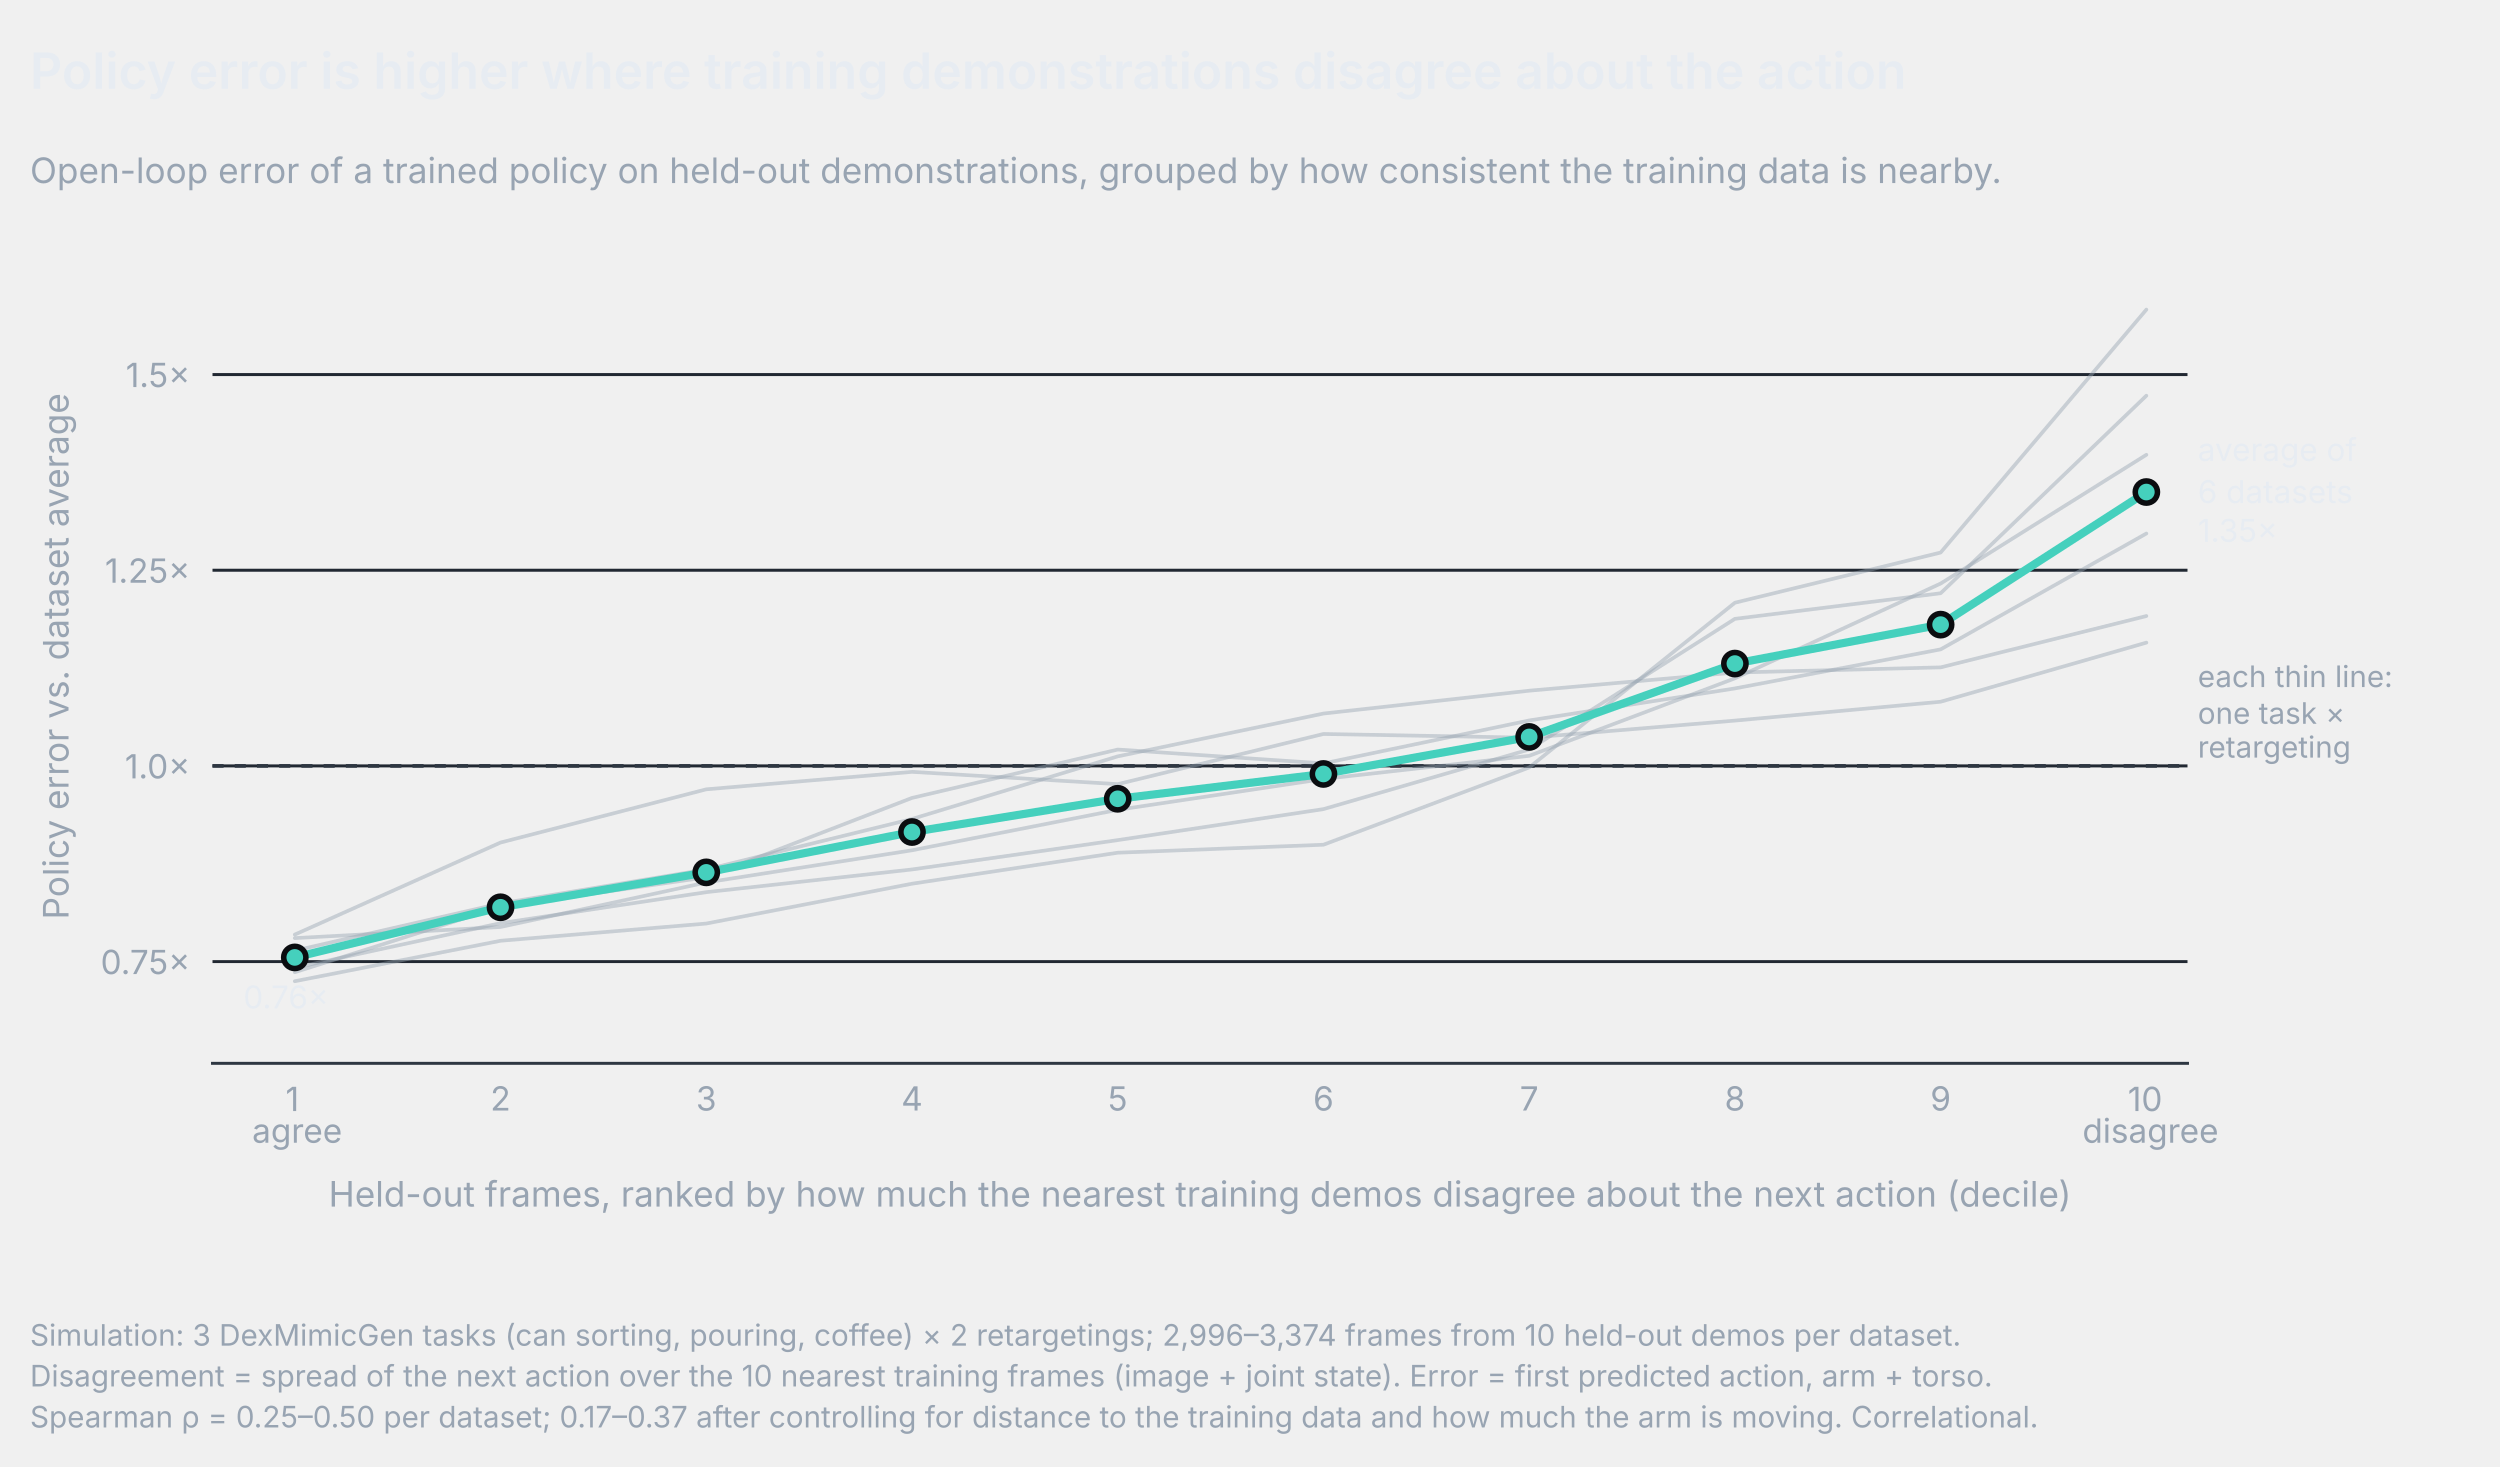
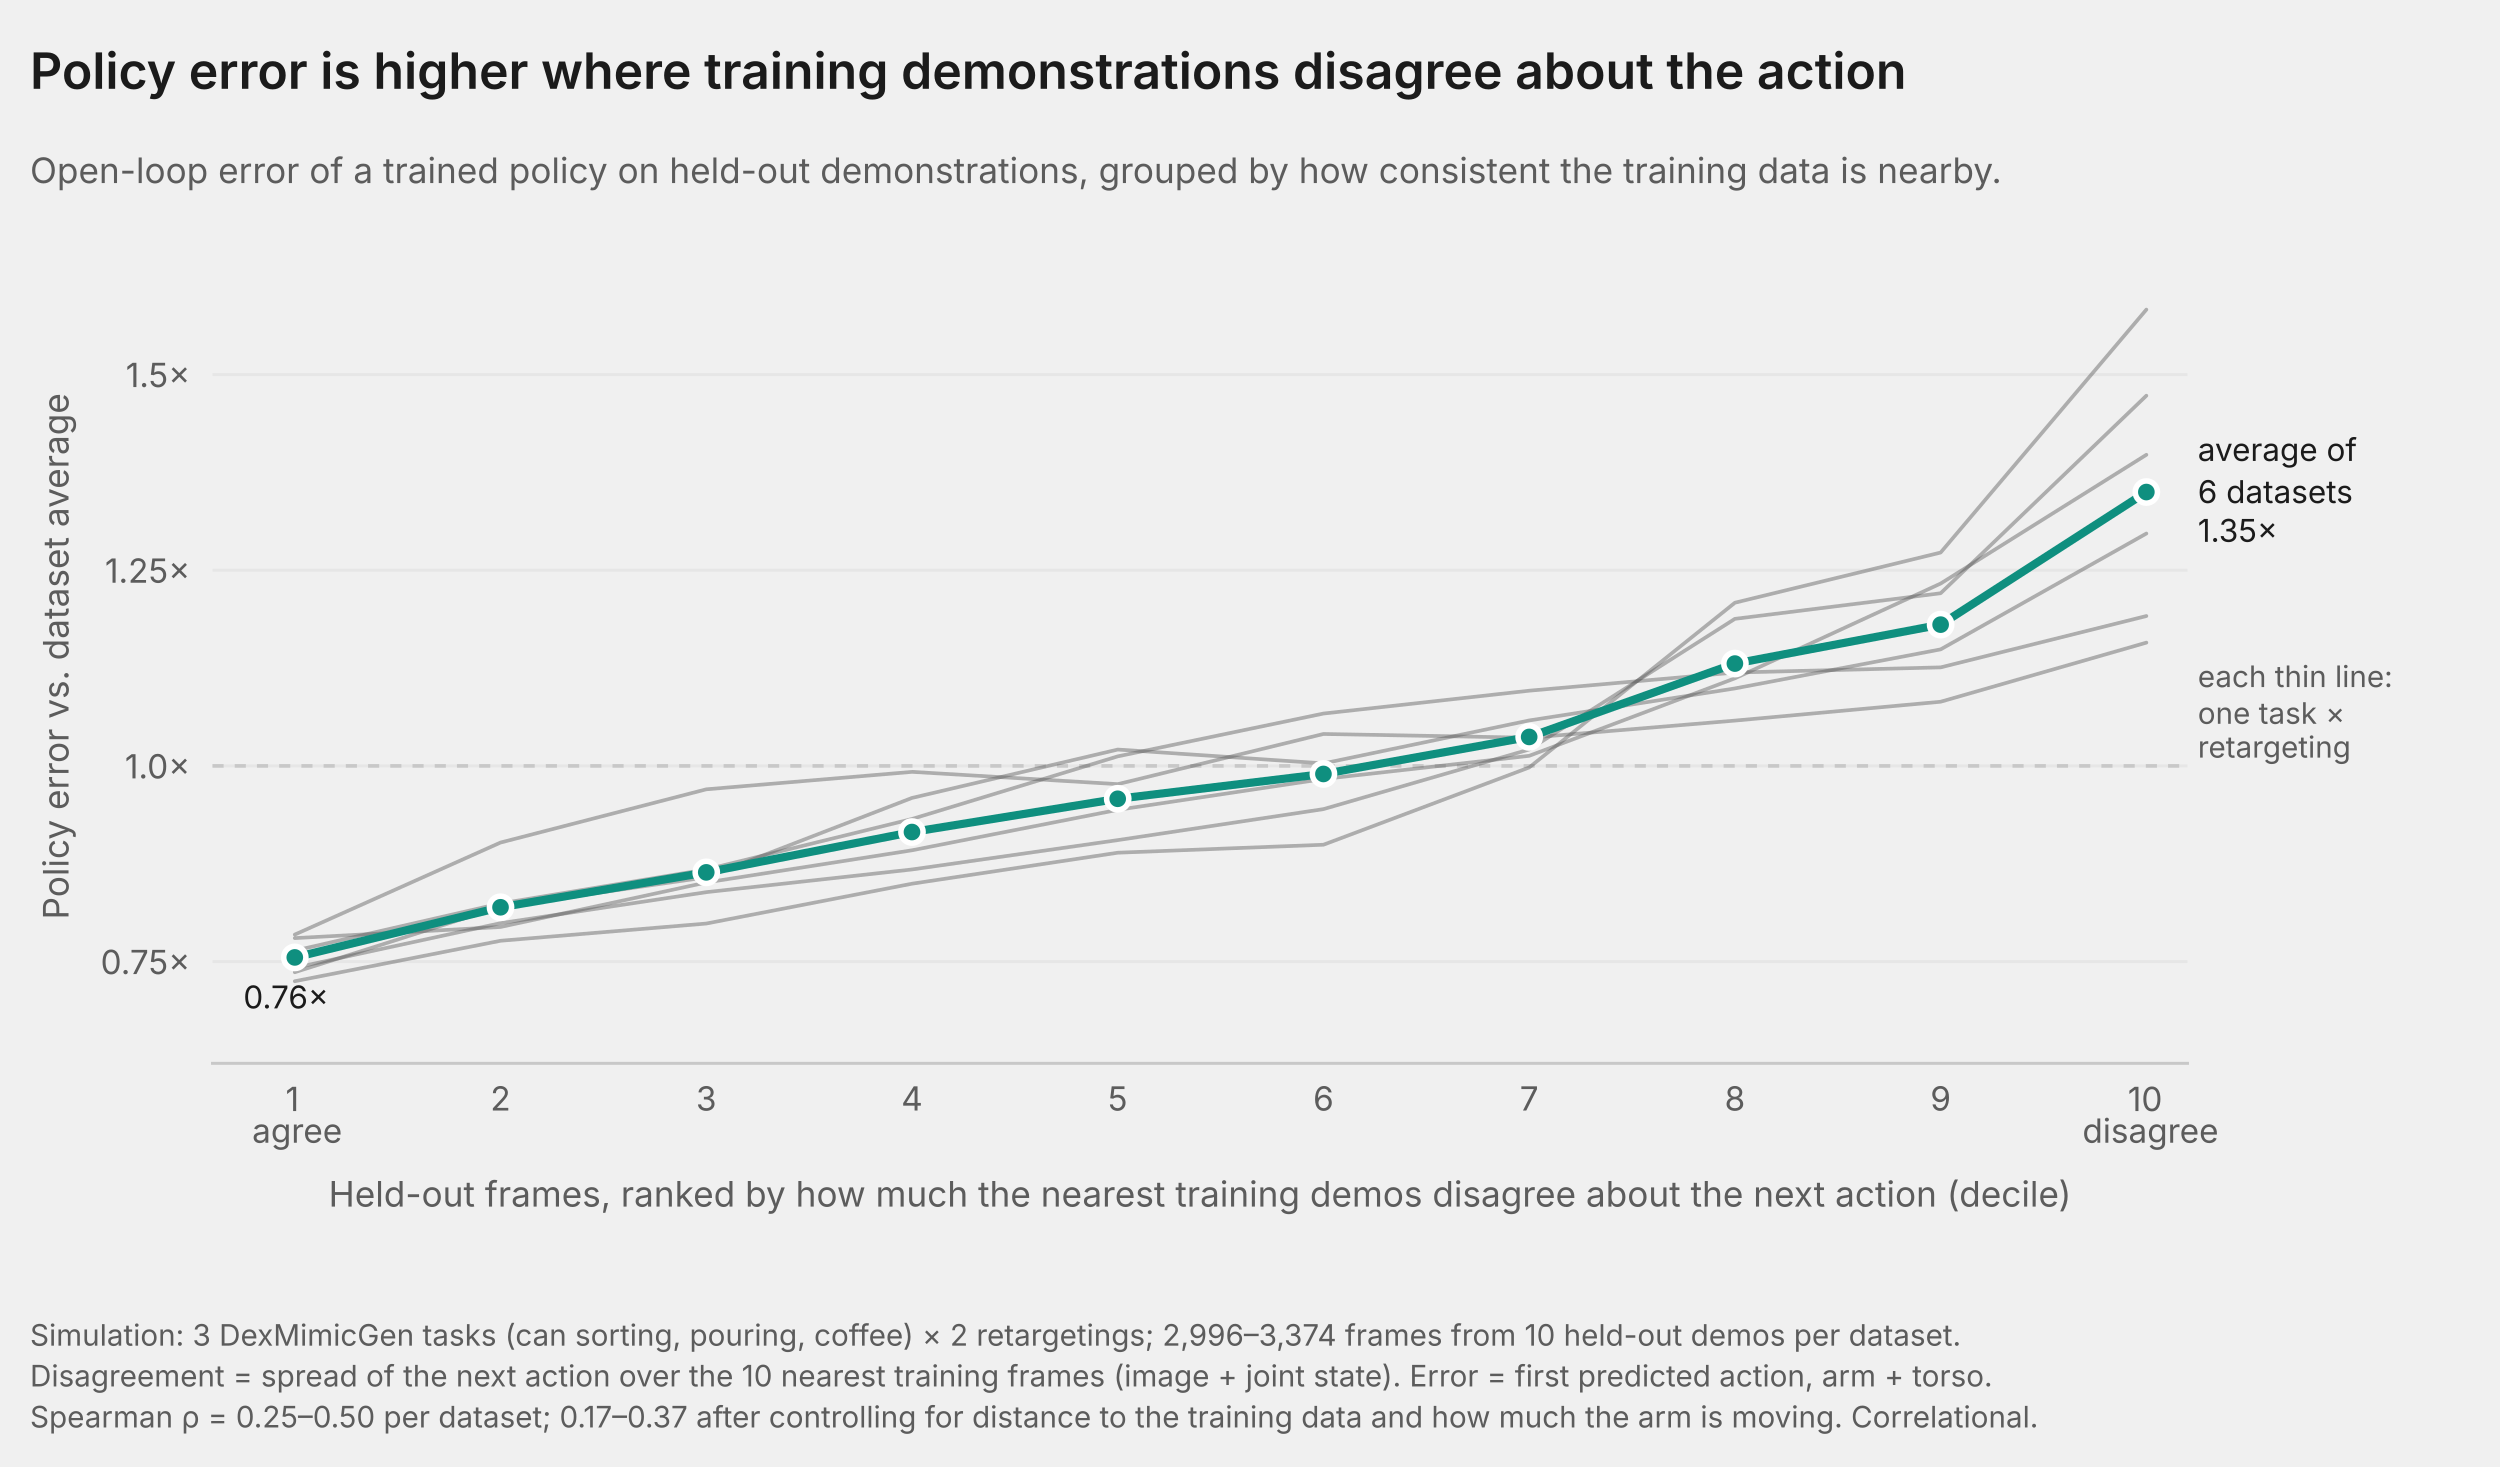
<svg xmlns="http://www.w3.org/2000/svg" xmlns:xlink="http://www.w3.org/1999/xlink" width="675pt" height="396pt" viewBox="0 0 675 396" version="1.1">
  <defs>
    <style type="text/css">*{stroke-linejoin: round; stroke-linecap: butt}</style>
  </defs>
  <g id="figure_1">
    <g id="patch_1">
      <path d="M 0 396  L 675 396  L 675 0  L 0 0  L 0 396  z " style="fill: none" />
    </g>
    <g id="axes_1">
      <g id="patch_2">
        <path d="M 57.375 287.1  L 590.625 287.1  L 590.625 67.32  L 57.375 67.32  L 57.375 287.1  z " style="fill: none" />
      </g>
      <g id="matplotlib.axis_1">
        <g id="xtick_1">
          <g id="line2d_1" />
          <g id="text_1">
-             <text style="font-size: 9px; font-family: Inter, 'Helvetica Neue', Helvetica, Arial, sans-serif; fill: #98a4b2" transform="translate(77.09133 299.984)">1</text>
-             <text style="font-size: 9px; font-family: Inter, 'Helvetica Neue', Helvetica, Arial, sans-serif; fill: #98a4b2" transform="translate(68.0857 308.5314)">agree</text>
+             <text style="font-size: 9px; font-family: Inter, 'Helvetica Neue', Helvetica, Arial, sans-serif; fill: #5c5c5c" transform="translate(77.09133 299.984)">1</text>
+             <text style="font-size: 9px; font-family: Inter, 'Helvetica Neue', Helvetica, Arial, sans-serif; fill: #5c5c5c" transform="translate(68.0857 308.5314)">agree</text>
          </g>
        </g>
        <g id="xtick_2">
          <g id="line2d_2" />
          <g id="text_2">
-             <text style="font-size: 9px; font-family: Inter, 'Helvetica Neue', Helvetica, Arial, sans-serif; text-anchor: middle; fill: #98a4b2" x="135.141" y="299.85" transform="rotate(-0 135.1406 299.85)">2</text>
+             <text style="font-size: 9px; font-family: Inter, 'Helvetica Neue', Helvetica, Arial, sans-serif; text-anchor: middle; fill: #5c5c5c" x="135.141" y="299.85" transform="rotate(-0 135.1406 299.85)">2</text>
          </g>
        </g>
        <g id="xtick_3">
          <g id="line2d_3" />
          <g id="text_3">
-             <text style="font-size: 9px; font-family: Inter, 'Helvetica Neue', Helvetica, Arial, sans-serif; text-anchor: middle; fill: #98a4b2" x="190.688" y="299.85" transform="rotate(-0 190.6875 299.85)">3</text>
+             <text style="font-size: 9px; font-family: Inter, 'Helvetica Neue', Helvetica, Arial, sans-serif; text-anchor: middle; fill: #5c5c5c" x="190.688" y="299.85" transform="rotate(-0 190.6875 299.85)">3</text>
          </g>
        </g>
        <g id="xtick_4">
          <g id="line2d_4" />
          <g id="text_4">
-             <text style="font-size: 9px; font-family: Inter, 'Helvetica Neue', Helvetica, Arial, sans-serif; text-anchor: middle; fill: #98a4b2" x="246.234" y="299.85" transform="rotate(-0 246.2344 299.85)">4</text>
+             <text style="font-size: 9px; font-family: Inter, 'Helvetica Neue', Helvetica, Arial, sans-serif; text-anchor: middle; fill: #5c5c5c" x="246.234" y="299.85" transform="rotate(-0 246.2344 299.85)">4</text>
          </g>
        </g>
        <g id="xtick_5">
          <g id="line2d_5" />
          <g id="text_5">
-             <text style="font-size: 9px; font-family: Inter, 'Helvetica Neue', Helvetica, Arial, sans-serif; text-anchor: middle; fill: #98a4b2" x="301.781" y="299.85" transform="rotate(-0 301.7812 299.85)">5</text>
+             <text style="font-size: 9px; font-family: Inter, 'Helvetica Neue', Helvetica, Arial, sans-serif; text-anchor: middle; fill: #5c5c5c" x="301.781" y="299.85" transform="rotate(-0 301.7812 299.85)">5</text>
          </g>
        </g>
        <g id="xtick_6">
          <g id="line2d_6" />
          <g id="text_6">
-             <text style="font-size: 9px; font-family: Inter, 'Helvetica Neue', Helvetica, Arial, sans-serif; text-anchor: middle; fill: #98a4b2" x="357.328" y="299.85" transform="rotate(-0 357.3281 299.85)">6</text>
+             <text style="font-size: 9px; font-family: Inter, 'Helvetica Neue', Helvetica, Arial, sans-serif; text-anchor: middle; fill: #5c5c5c" x="357.328" y="299.85" transform="rotate(-0 357.3281 299.85)">6</text>
          </g>
        </g>
        <g id="xtick_7">
          <g id="line2d_7" />
          <g id="text_7">
-             <text style="font-size: 9px; font-family: Inter, 'Helvetica Neue', Helvetica, Arial, sans-serif; text-anchor: middle; fill: #98a4b2" x="412.875" y="299.85" transform="rotate(-0 412.875 299.85)">7</text>
+             <text style="font-size: 9px; font-family: Inter, 'Helvetica Neue', Helvetica, Arial, sans-serif; text-anchor: middle; fill: #5c5c5c" x="412.875" y="299.85" transform="rotate(-0 412.875 299.85)">7</text>
          </g>
        </g>
        <g id="xtick_8">
          <g id="line2d_8" />
          <g id="text_8">
-             <text style="font-size: 9px; font-family: Inter, 'Helvetica Neue', Helvetica, Arial, sans-serif; text-anchor: middle; fill: #98a4b2" x="468.422" y="299.85" transform="rotate(-0 468.4219 299.85)">8</text>
+             <text style="font-size: 9px; font-family: Inter, 'Helvetica Neue', Helvetica, Arial, sans-serif; text-anchor: middle; fill: #5c5c5c" x="468.422" y="299.85" transform="rotate(-0 468.4219 299.85)">8</text>
          </g>
        </g>
        <g id="xtick_9">
          <g id="line2d_9" />
          <g id="text_9">
-             <text style="font-size: 9px; font-family: Inter, 'Helvetica Neue', Helvetica, Arial, sans-serif; text-anchor: middle; fill: #98a4b2" x="523.969" y="299.85" transform="rotate(-0 523.9688 299.85)">9</text>
+             <text style="font-size: 9px; font-family: Inter, 'Helvetica Neue', Helvetica, Arial, sans-serif; text-anchor: middle; fill: #5c5c5c" x="523.969" y="299.85" transform="rotate(-0 523.9688 299.85)">9</text>
          </g>
        </g>
        <g id="xtick_10">
          <g id="line2d_10" />
          <g id="text_10">
-             <text style="font-size: 9px; font-family: Inter, 'Helvetica Neue', Helvetica, Arial, sans-serif; fill: #98a4b2" transform="translate(574.5108 299.984)">10</text>
-             <text style="font-size: 9px; font-family: Inter, 'Helvetica Neue', Helvetica, Arial, sans-serif; fill: #98a4b2" transform="translate(562.2553 308.5314)">disagree</text>
+             <text style="font-size: 9px; font-family: Inter, 'Helvetica Neue', Helvetica, Arial, sans-serif; fill: #5c5c5c" transform="translate(574.5108 299.984)">10</text>
+             <text style="font-size: 9px; font-family: Inter, 'Helvetica Neue', Helvetica, Arial, sans-serif; fill: #5c5c5c" transform="translate(562.2553 308.5314)">disagree</text>
          </g>
        </g>
        <g id="text_11">
-           <text style="font-size: 9.5px; font-family: Inter, 'Helvetica Neue', Helvetica, Arial, sans-serif; text-anchor: middle; fill: #98a4b2" x="324" y="325.782" transform="rotate(-0 324 325.7817)">Held-out frames, ranked by how much the nearest training demos disagree about the next action (decile)</text>
+           <text style="font-size: 9.5px; font-family: Inter, 'Helvetica Neue', Helvetica, Arial, sans-serif; text-anchor: middle; fill: #5c5c5c" x="324" y="325.782" transform="rotate(-0 324 325.7817)">Held-out frames, ranked by how much the nearest training demos disagree about the next action (decile)</text>
        </g>
      </g>
      <g id="matplotlib.axis_2">
        <g id="ytick_1">
          <g id="line2d_11">
-             <path d="M 57.375 259.627  L 590.625 259.627  " clip-path="url(#p180b50fc31)" style="fill: none; stroke: #212832; stroke-width: 0.8; stroke-linecap: round" />
+             <path d="M 57.375 259.627  L 590.625 259.627  " clip-path="url(#p180b50fc31)" style="fill: none; stroke: #e6e6e6; stroke-width: 0.8; stroke-linecap: round" />
          </g>
          <g id="line2d_12" />
          <g id="text_12">
-             <text style="font-size: 9px; font-family: Inter, 'Helvetica Neue', Helvetica, Arial, sans-serif; text-anchor: end; fill: #98a4b2" x="51.375" y="263.002" transform="rotate(-0 51.375 263.0025)">0.75×</text>
+             <text style="font-size: 9px; font-family: Inter, 'Helvetica Neue', Helvetica, Arial, sans-serif; text-anchor: end; fill: #5c5c5c" x="51.375" y="263.002" transform="rotate(-0 51.375 263.0025)">0.75×</text>
          </g>
        </g>
        <g id="ytick_2">
          <g id="line2d_13">
-             <path d="M 57.375 206.796  L 590.625 206.796  " clip-path="url(#p180b50fc31)" style="fill: none; stroke: #212832; stroke-width: 0.8; stroke-linecap: round" />
+             <path d="M 57.375 206.796  L 590.625 206.796  " clip-path="url(#p180b50fc31)" style="fill: none; stroke: #e6e6e6; stroke-width: 0.8; stroke-linecap: round" />
          </g>
          <g id="line2d_14" />
          <g id="text_13">
-             <text style="font-size: 9px; font-family: Inter, 'Helvetica Neue', Helvetica, Arial, sans-serif; text-anchor: end; fill: #98a4b2" x="51.375" y="210.171" transform="rotate(-0 51.375 210.1708)">1.0×</text>
+             <text style="font-size: 9px; font-family: Inter, 'Helvetica Neue', Helvetica, Arial, sans-serif; text-anchor: end; fill: #5c5c5c" x="51.375" y="210.171" transform="rotate(-0 51.375 210.1708)">1.0×</text>
          </g>
        </g>
        <g id="ytick_3">
          <g id="line2d_15">
-             <path d="M 57.375 153.964  L 590.625 153.964  " clip-path="url(#p180b50fc31)" style="fill: none; stroke: #212832; stroke-width: 0.8; stroke-linecap: round" />
+             <path d="M 57.375 153.964  L 590.625 153.964  " clip-path="url(#p180b50fc31)" style="fill: none; stroke: #e6e6e6; stroke-width: 0.8; stroke-linecap: round" />
          </g>
          <g id="line2d_16" />
          <g id="text_14">
-             <text style="font-size: 9px; font-family: Inter, 'Helvetica Neue', Helvetica, Arial, sans-serif; text-anchor: end; fill: #98a4b2" x="51.375" y="157.339" transform="rotate(-0 51.375 157.339)">1.25×</text>
+             <text style="font-size: 9px; font-family: Inter, 'Helvetica Neue', Helvetica, Arial, sans-serif; text-anchor: end; fill: #5c5c5c" x="51.375" y="157.339" transform="rotate(-0 51.375 157.339)">1.25×</text>
          </g>
        </g>
        <g id="ytick_4">
          <g id="line2d_17">
-             <path d="M 57.375 101.132  L 590.625 101.132  " clip-path="url(#p180b50fc31)" style="fill: none; stroke: #212832; stroke-width: 0.8; stroke-linecap: round" />
+             <path d="M 57.375 101.132  L 590.625 101.132  " clip-path="url(#p180b50fc31)" style="fill: none; stroke: #e6e6e6; stroke-width: 0.8; stroke-linecap: round" />
          </g>
          <g id="line2d_18" />
          <g id="text_15">
-             <text style="font-size: 9px; font-family: Inter, 'Helvetica Neue', Helvetica, Arial, sans-serif; text-anchor: end; fill: #98a4b2" x="51.375" y="104.507" transform="rotate(-0 51.375 104.5073)">1.5×</text>
+             <text style="font-size: 9px; font-family: Inter, 'Helvetica Neue', Helvetica, Arial, sans-serif; text-anchor: end; fill: #5c5c5c" x="51.375" y="104.507" transform="rotate(-0 51.375 104.5073)">1.5×</text>
          </g>
        </g>
        <g id="text_16">
-           <text style="font-size: 9.5px; font-family: Inter, 'Helvetica Neue', Helvetica, Arial, sans-serif; text-anchor: middle; fill: #98a4b2" x="18.502" y="177.21" transform="rotate(-90 18.50172 177.21)">Policy error vs. dataset average</text>
+           <text style="font-size: 9.5px; font-family: Inter, 'Helvetica Neue', Helvetica, Arial, sans-serif; text-anchor: middle; fill: #5c5c5c" x="18.502" y="177.21" transform="rotate(-90 18.50172 177.21)">Policy error vs. dataset average</text>
        </g>
      </g>
      <g id="line2d_19">
-         <path d="M 57.375 206.796  L 590.625 206.796  " clip-path="url(#p180b50fc31)" style="fill: none; stroke-dasharray: 3,3; stroke-dashoffset: 0; stroke: #2e3742" />
+         <path d="M 57.375 206.796  L 590.625 206.796  " clip-path="url(#p180b50fc31)" style="fill: none; stroke-dasharray: 3,3; stroke-dashoffset: 0; stroke: #c8c8c8" />
      </g>
      <g id="line2d_20">
-         <path d="M 79.594 264.932  L 135.141 254.006  L 190.688 249.357  L 246.234 238.6  L 301.781 230.232  L 357.328 228.076  L 412.875 207.218  L 468.422 162.734  L 523.969 149.188  L 579.516 83.592  " clip-path="url(#p180b50fc31)" style="fill: none; stroke: #98a4b2; stroke-opacity: 0.45; stroke-linecap: round" />
+         <path d="M 79.594 264.932  L 135.141 254.006  L 190.688 249.357  L 246.234 238.6  L 301.781 230.232  L 357.328 228.076  L 412.875 207.218  L 468.422 162.734  L 523.969 149.188  L 579.516 83.592  " clip-path="url(#p180b50fc31)" style="fill: none; stroke: #5c5c5c; stroke-opacity: 0.45; stroke-linecap: round" />
      </g>
      <g id="line2d_21">
-         <path d="M 79.594 261.297  L 135.141 249.251  L 190.688 240.883  L 246.234 234.754  L 301.781 226.83  L 357.328 218.461  L 412.875 202.358  L 468.422 167.087  L 523.969 160.177  L 579.516 106.838  " clip-path="url(#p180b50fc31)" style="fill: none; stroke: #98a4b2; stroke-opacity: 0.45; stroke-linecap: round" />
+         <path d="M 79.594 261.297  L 135.141 249.251  L 190.688 240.883  L 246.234 234.754  L 301.781 226.83  L 357.328 218.461  L 412.875 202.358  L 468.422 167.087  L 523.969 160.177  L 579.516 106.838  " clip-path="url(#p180b50fc31)" style="fill: none; stroke: #5c5c5c; stroke-opacity: 0.45; stroke-linecap: round" />
      </g>
      <g id="line2d_22">
-         <path d="M 79.594 252.337  L 135.141 227.485  L 190.688 213.114  L 246.234 208.402  L 301.781 211.72  L 357.328 198.174  L 412.875 199.188  L 468.422 194.56  L 523.969 189.467  L 579.516 173.512  " clip-path="url(#p180b50fc31)" style="fill: none; stroke: #98a4b2; stroke-opacity: 0.45; stroke-linecap: round" />
+         <path d="M 79.594 252.337  L 135.141 227.485  L 190.688 213.114  L 246.234 208.402  L 301.781 211.72  L 357.328 198.174  L 412.875 199.188  L 468.422 194.56  L 523.969 189.467  L 579.516 173.512  " clip-path="url(#p180b50fc31)" style="fill: none; stroke: #5c5c5c; stroke-opacity: 0.45; stroke-linecap: round" />
      </g>
      <g id="line2d_23">
-         <path d="M 79.594 256.669  L 135.141 243.926  L 190.688 234.754  L 246.234 221.124  L 301.781 204.218  L 357.328 192.658  L 412.875 186.487  L 468.422 181.584  L 523.969 180.19  L 579.516 166.327  " clip-path="url(#p180b50fc31)" style="fill: none; stroke: #98a4b2; stroke-opacity: 0.45; stroke-linecap: round" />
+         <path d="M 79.594 256.669  L 135.141 243.926  L 190.688 234.754  L 246.234 221.124  L 301.781 204.218  L 357.328 192.658  L 412.875 186.487  L 468.422 181.584  L 523.969 180.19  L 579.516 166.327  " clip-path="url(#p180b50fc31)" style="fill: none; stroke: #5c5c5c; stroke-opacity: 0.45; stroke-linecap: round" />
      </g>
      <g id="line2d_24">
-         <path d="M 79.594 262.502  L 135.141 244.835  L 190.688 236.868  L 246.234 215.439  L 301.781 202.379  L 357.328 206.12  L 412.875 194.518  L 468.422 185.874  L 523.969 175.329  L 579.516 144.053  " clip-path="url(#p180b50fc31)" style="fill: none; stroke: #98a4b2; stroke-opacity: 0.45; stroke-linecap: round" />
+         <path d="M 79.594 262.502  L 135.141 244.835  L 190.688 236.868  L 246.234 215.439  L 301.781 202.379  L 357.328 206.12  L 412.875 194.518  L 468.422 185.874  L 523.969 175.329  L 579.516 144.053  " clip-path="url(#p180b50fc31)" style="fill: none; stroke: #5c5c5c; stroke-opacity: 0.45; stroke-linecap: round" />
      </g>
      <g id="line2d_25">
-         <path d="M 79.594 253.288  L 135.141 250.287  L 190.688 238.262  L 246.234 229.577  L 301.781 218.651  L 357.328 210.325  L 412.875 204.07  L 468.422 183.148  L 523.969 157.557  L 579.516 122.793  " clip-path="url(#p180b50fc31)" style="fill: none; stroke: #98a4b2; stroke-opacity: 0.45; stroke-linecap: round" />
+         <path d="M 79.594 253.288  L 135.141 250.287  L 190.688 238.262  L 246.234 229.577  L 301.781 218.651  L 357.328 210.325  L 412.875 204.07  L 468.422 183.148  L 523.969 157.557  L 579.516 122.793  " clip-path="url(#p180b50fc31)" style="fill: none; stroke: #5c5c5c; stroke-opacity: 0.45; stroke-linecap: round" />
      </g>
      <g id="patch_3">
-         <path d="M 57.375 287.1  L 590.625 287.1  " style="fill: none; stroke: #2e3742; stroke-width: 0.8; stroke-linejoin: miter; stroke-linecap: square" />
+         <path d="M 57.375 287.1  L 590.625 287.1  " style="fill: none; stroke: #c8c8c8; stroke-width: 0.8; stroke-linejoin: miter; stroke-linecap: square" />
      </g>
      <g id="text_17">
-         <text style="font-size: 8.5px; font-family: Inter, 'Helvetica Neue', Helvetica, Arial, sans-serif; fill: #e7ecf2" transform="translate(593.4023 124.4479)">average of</text>
-         <text style="font-size: 8.5px; font-family: Inter, 'Helvetica Neue', Helvetica, Arial, sans-serif; fill: #e7ecf2" transform="translate(593.4023 135.8262)">6 datasets</text>
-         <text style="font-size: 8.5px; font-family: Inter, 'Helvetica Neue', Helvetica, Arial, sans-serif; fill: #e7ecf2" transform="translate(593.4023 146.3032)">1.35×</text>
+         <text style="font-size: 8.5px; font-family: Inter, 'Helvetica Neue', Helvetica, Arial, sans-serif; fill: #1b1b1b" transform="translate(593.4023 124.4479)">average of</text>
+         <text style="font-size: 8.5px; font-family: Inter, 'Helvetica Neue', Helvetica, Arial, sans-serif; fill: #1b1b1b" transform="translate(593.4023 135.8262)">6 datasets</text>
+         <text style="font-size: 8.5px; font-family: Inter, 'Helvetica Neue', Helvetica, Arial, sans-serif; fill: #1b1b1b" transform="translate(593.4023 146.3032)">1.35×</text>
      </g>
      <g id="text_18">
-         <text style="font-size: 8px; font-family: Inter, 'Helvetica Neue', Helvetica, Arial, sans-serif; fill: #98a4b2" transform="translate(593.4023 185.5103)">each thin line:</text>
-         <text style="font-size: 8px; font-family: Inter, 'Helvetica Neue', Helvetica, Arial, sans-serif; fill: #98a4b2" transform="translate(593.4023 195.4304)">one task ×</text>
-         <text style="font-size: 8px; font-family: Inter, 'Helvetica Neue', Helvetica, Arial, sans-serif; fill: #98a4b2" transform="translate(593.4023 204.5606)">retargeting</text>
+         <text style="font-size: 8px; font-family: Inter, 'Helvetica Neue', Helvetica, Arial, sans-serif; fill: #5c5c5c" transform="translate(593.4023 185.5103)">each thin line:</text>
+         <text style="font-size: 8px; font-family: Inter, 'Helvetica Neue', Helvetica, Arial, sans-serif; fill: #5c5c5c" transform="translate(593.4023 195.4304)">one task ×</text>
+         <text style="font-size: 8px; font-family: Inter, 'Helvetica Neue', Helvetica, Arial, sans-serif; fill: #5c5c5c" transform="translate(593.4023 204.5606)">retargeting</text>
      </g>
      <g id="text_19">
-         <text style="font-size: 8.5px; font-family: Inter, 'Helvetica Neue', Helvetica, Arial, sans-serif; text-anchor: start; fill: #e7ecf2" x="65.707" y="272.275" transform="rotate(-0 65.70703 272.2754)">0.76×</text>
+         <text style="font-size: 8.5px; font-family: Inter, 'Helvetica Neue', Helvetica, Arial, sans-serif; text-anchor: start; fill: #1b1b1b" x="65.707" y="272.275" transform="rotate(-0 65.70703 272.2754)">0.76×</text>
      </g>
      <g id="line2d_26">
-         <path d="M 79.594 258.504  L 135.141 244.965  L 190.688 235.54  L 246.234 224.649  L 301.781 215.672  L 357.328 208.969  L 412.875 198.973  L 468.422 179.165  L 523.969 168.651  L 579.516 132.852  " clip-path="url(#p180b50fc31)" style="fill: none; stroke: #45d0bd; stroke-width: 2.2; stroke-linecap: round" />
+         <path d="M 79.594 258.504  L 135.141 244.965  L 190.688 235.54  L 246.234 224.649  L 301.781 215.672  L 357.328 208.969  L 412.875 198.973  L 468.422 179.165  L 523.969 168.651  L 579.516 132.852  " clip-path="url(#p180b50fc31)" style="fill: none; stroke: #0f8f7f; stroke-width: 2.2; stroke-linecap: round" />
      </g>
      <g id="PathCollection_1">
        <defs>
-           <path id="m6b4831c205" d="M 0 3  C 0.796 3 1.559 2.684 2.121 2.121  C 2.684 1.559 3 0.796 3 0  C 3 -0.796 2.684 -1.559 2.121 -2.121  C 1.559 -2.684 0.796 -3 0 -3  C -0.796 -3 -1.559 -2.684 -2.121 -2.121  C -2.684 -1.559 -3 -0.796 -3 0  C -3 0.796 -2.684 1.559 -2.121 2.121  C -1.559 2.684 -0.796 3 0 3  z " style="stroke: #0b0d10; stroke-width: 1.5" />
+           <path id="m9492e0a9cd" d="M 0 3  C 0.796 3 1.559 2.684 2.121 2.121  C 2.684 1.559 3 0.796 3 0  C 3 -0.796 2.684 -1.559 2.121 -2.121  C 1.559 -2.684 0.796 -3 0 -3  C -0.796 -3 -1.559 -2.684 -2.121 -2.121  C -2.684 -1.559 -3 -0.796 -3 0  C -3 0.796 -2.684 1.559 -2.121 2.121  C -1.559 2.684 -0.796 3 0 3  z " style="stroke: #ffffff; stroke-width: 1.5" />
        </defs>
        <g clip-path="url(#p180b50fc31)">
-           <use xlink:href="#m6b4831c205" x="79.594" y="258.504" style="fill: #45d0bd; stroke: #0b0d10; stroke-width: 1.5" />
-           <use xlink:href="#m6b4831c205" x="135.141" y="244.965" style="fill: #45d0bd; stroke: #0b0d10; stroke-width: 1.5" />
-           <use xlink:href="#m6b4831c205" x="190.688" y="235.54" style="fill: #45d0bd; stroke: #0b0d10; stroke-width: 1.5" />
-           <use xlink:href="#m6b4831c205" x="246.234" y="224.649" style="fill: #45d0bd; stroke: #0b0d10; stroke-width: 1.5" />
-           <use xlink:href="#m6b4831c205" x="301.781" y="215.672" style="fill: #45d0bd; stroke: #0b0d10; stroke-width: 1.5" />
-           <use xlink:href="#m6b4831c205" x="357.328" y="208.969" style="fill: #45d0bd; stroke: #0b0d10; stroke-width: 1.5" />
-           <use xlink:href="#m6b4831c205" x="412.875" y="198.973" style="fill: #45d0bd; stroke: #0b0d10; stroke-width: 1.5" />
-           <use xlink:href="#m6b4831c205" x="468.422" y="179.165" style="fill: #45d0bd; stroke: #0b0d10; stroke-width: 1.5" />
-           <use xlink:href="#m6b4831c205" x="523.969" y="168.651" style="fill: #45d0bd; stroke: #0b0d10; stroke-width: 1.5" />
-           <use xlink:href="#m6b4831c205" x="579.516" y="132.852" style="fill: #45d0bd; stroke: #0b0d10; stroke-width: 1.5" />
+           <use xlink:href="#m9492e0a9cd" x="79.594" y="258.504" style="fill: #0f8f7f; stroke: #ffffff; stroke-width: 1.5" />
+           <use xlink:href="#m9492e0a9cd" x="135.141" y="244.965" style="fill: #0f8f7f; stroke: #ffffff; stroke-width: 1.5" />
+           <use xlink:href="#m9492e0a9cd" x="190.688" y="235.54" style="fill: #0f8f7f; stroke: #ffffff; stroke-width: 1.5" />
+           <use xlink:href="#m9492e0a9cd" x="246.234" y="224.649" style="fill: #0f8f7f; stroke: #ffffff; stroke-width: 1.5" />
+           <use xlink:href="#m9492e0a9cd" x="301.781" y="215.672" style="fill: #0f8f7f; stroke: #ffffff; stroke-width: 1.5" />
+           <use xlink:href="#m9492e0a9cd" x="357.328" y="208.969" style="fill: #0f8f7f; stroke: #ffffff; stroke-width: 1.5" />
+           <use xlink:href="#m9492e0a9cd" x="412.875" y="198.973" style="fill: #0f8f7f; stroke: #ffffff; stroke-width: 1.5" />
+           <use xlink:href="#m9492e0a9cd" x="468.422" y="179.165" style="fill: #0f8f7f; stroke: #ffffff; stroke-width: 1.5" />
+           <use xlink:href="#m9492e0a9cd" x="523.969" y="168.651" style="fill: #0f8f7f; stroke: #ffffff; stroke-width: 1.5" />
+           <use xlink:href="#m9492e0a9cd" x="579.516" y="132.852" style="fill: #0f8f7f; stroke: #ffffff; stroke-width: 1.5" />
        </g>
      </g>
    </g>
    <g id="text_20">
-       <text style="font-weight: 600; font-size: 13.5px; font-family: Inter, 'Helvetica Neue', Helvetica, Arial, sans-serif; text-anchor: start; fill: #e7ecf2" x="8.1" y="23.985" transform="rotate(-0 8.1 23.985)">Policy error is higher where training demonstrations disagree about the action</text>
+       <text style="font-weight: 600; font-size: 13.5px; font-family: Inter, 'Helvetica Neue', Helvetica, Arial, sans-serif; text-anchor: start; fill: #1b1b1b" x="8.1" y="23.985" transform="rotate(-0 8.1 23.985)">Policy error is higher where training demonstrations disagree about the action</text>
    </g>
    <g id="text_21">
-       <text style="font-size: 9.5px; font-family: Inter, 'Helvetica Neue', Helvetica, Arial, sans-serif; text-anchor: start; fill: #98a4b2" x="8.1" y="49.429" transform="rotate(-0 8.1 49.42918)">Open-loop error of a trained policy on held-out demonstrations, grouped by how consistent the training data is nearby.</text>
+       <text style="font-size: 9.5px; font-family: Inter, 'Helvetica Neue', Helvetica, Arial, sans-serif; text-anchor: start; fill: #5c5c5c" x="8.1" y="49.429" transform="rotate(-0 8.1 49.42918)">Open-loop error of a trained policy on held-out demonstrations, grouped by how consistent the training data is nearby.</text>
    </g>
    <g id="text_22">
-       <text style="font-size: 8px; font-family: Inter, 'Helvetica Neue', Helvetica, Arial, sans-serif; fill: #98a4b2" transform="translate(8.1 363.3368)">Simulation: 3 DexMimicGen tasks (can sorting, pouring, coffee) × 2 retargetings; 2,996–3,374 frames from 10 held-out demos per dataset.</text>
-       <text style="font-size: 8px; font-family: Inter, 'Helvetica Neue', Helvetica, Arial, sans-serif; fill: #98a4b2" transform="translate(8.1 374.3447)">Disagreement = spread of the next action over the 10 nearest training frames (image + joint state). Error = first predicted action, arm + torso.</text>
-       <text style="font-size: 8px; font-family: Inter, 'Helvetica Neue', Helvetica, Arial, sans-serif; fill: #98a4b2" transform="translate(8.1 385.415)">Spearman ρ = 0.25–0.50 per dataset; 0.17–0.37 after controlling for distance to the training data and how much the arm is moving. Correlational.</text>
+       <text style="font-size: 8px; font-family: Inter, 'Helvetica Neue', Helvetica, Arial, sans-serif; fill: #5c5c5c" transform="translate(8.1 363.3368)">Simulation: 3 DexMimicGen tasks (can sorting, pouring, coffee) × 2 retargetings; 2,996–3,374 frames from 10 held-out demos per dataset.</text>
+       <text style="font-size: 8px; font-family: Inter, 'Helvetica Neue', Helvetica, Arial, sans-serif; fill: #5c5c5c" transform="translate(8.1 374.3447)">Disagreement = spread of the next action over the 10 nearest training frames (image + joint state). Error = first predicted action, arm + torso.</text>
+       <text style="font-size: 8px; font-family: Inter, 'Helvetica Neue', Helvetica, Arial, sans-serif; fill: #5c5c5c" transform="translate(8.1 385.415)">Spearman ρ = 0.25–0.50 per dataset; 0.17–0.37 after controlling for distance to the training data and how much the arm is moving. Correlational.</text>
    </g>
  </g>
  <defs>
    <clipPath id="p180b50fc31">
      <rect x="57.375" y="67.32" width="533.25" height="219.78" />
    </clipPath>
  </defs>
</svg>
